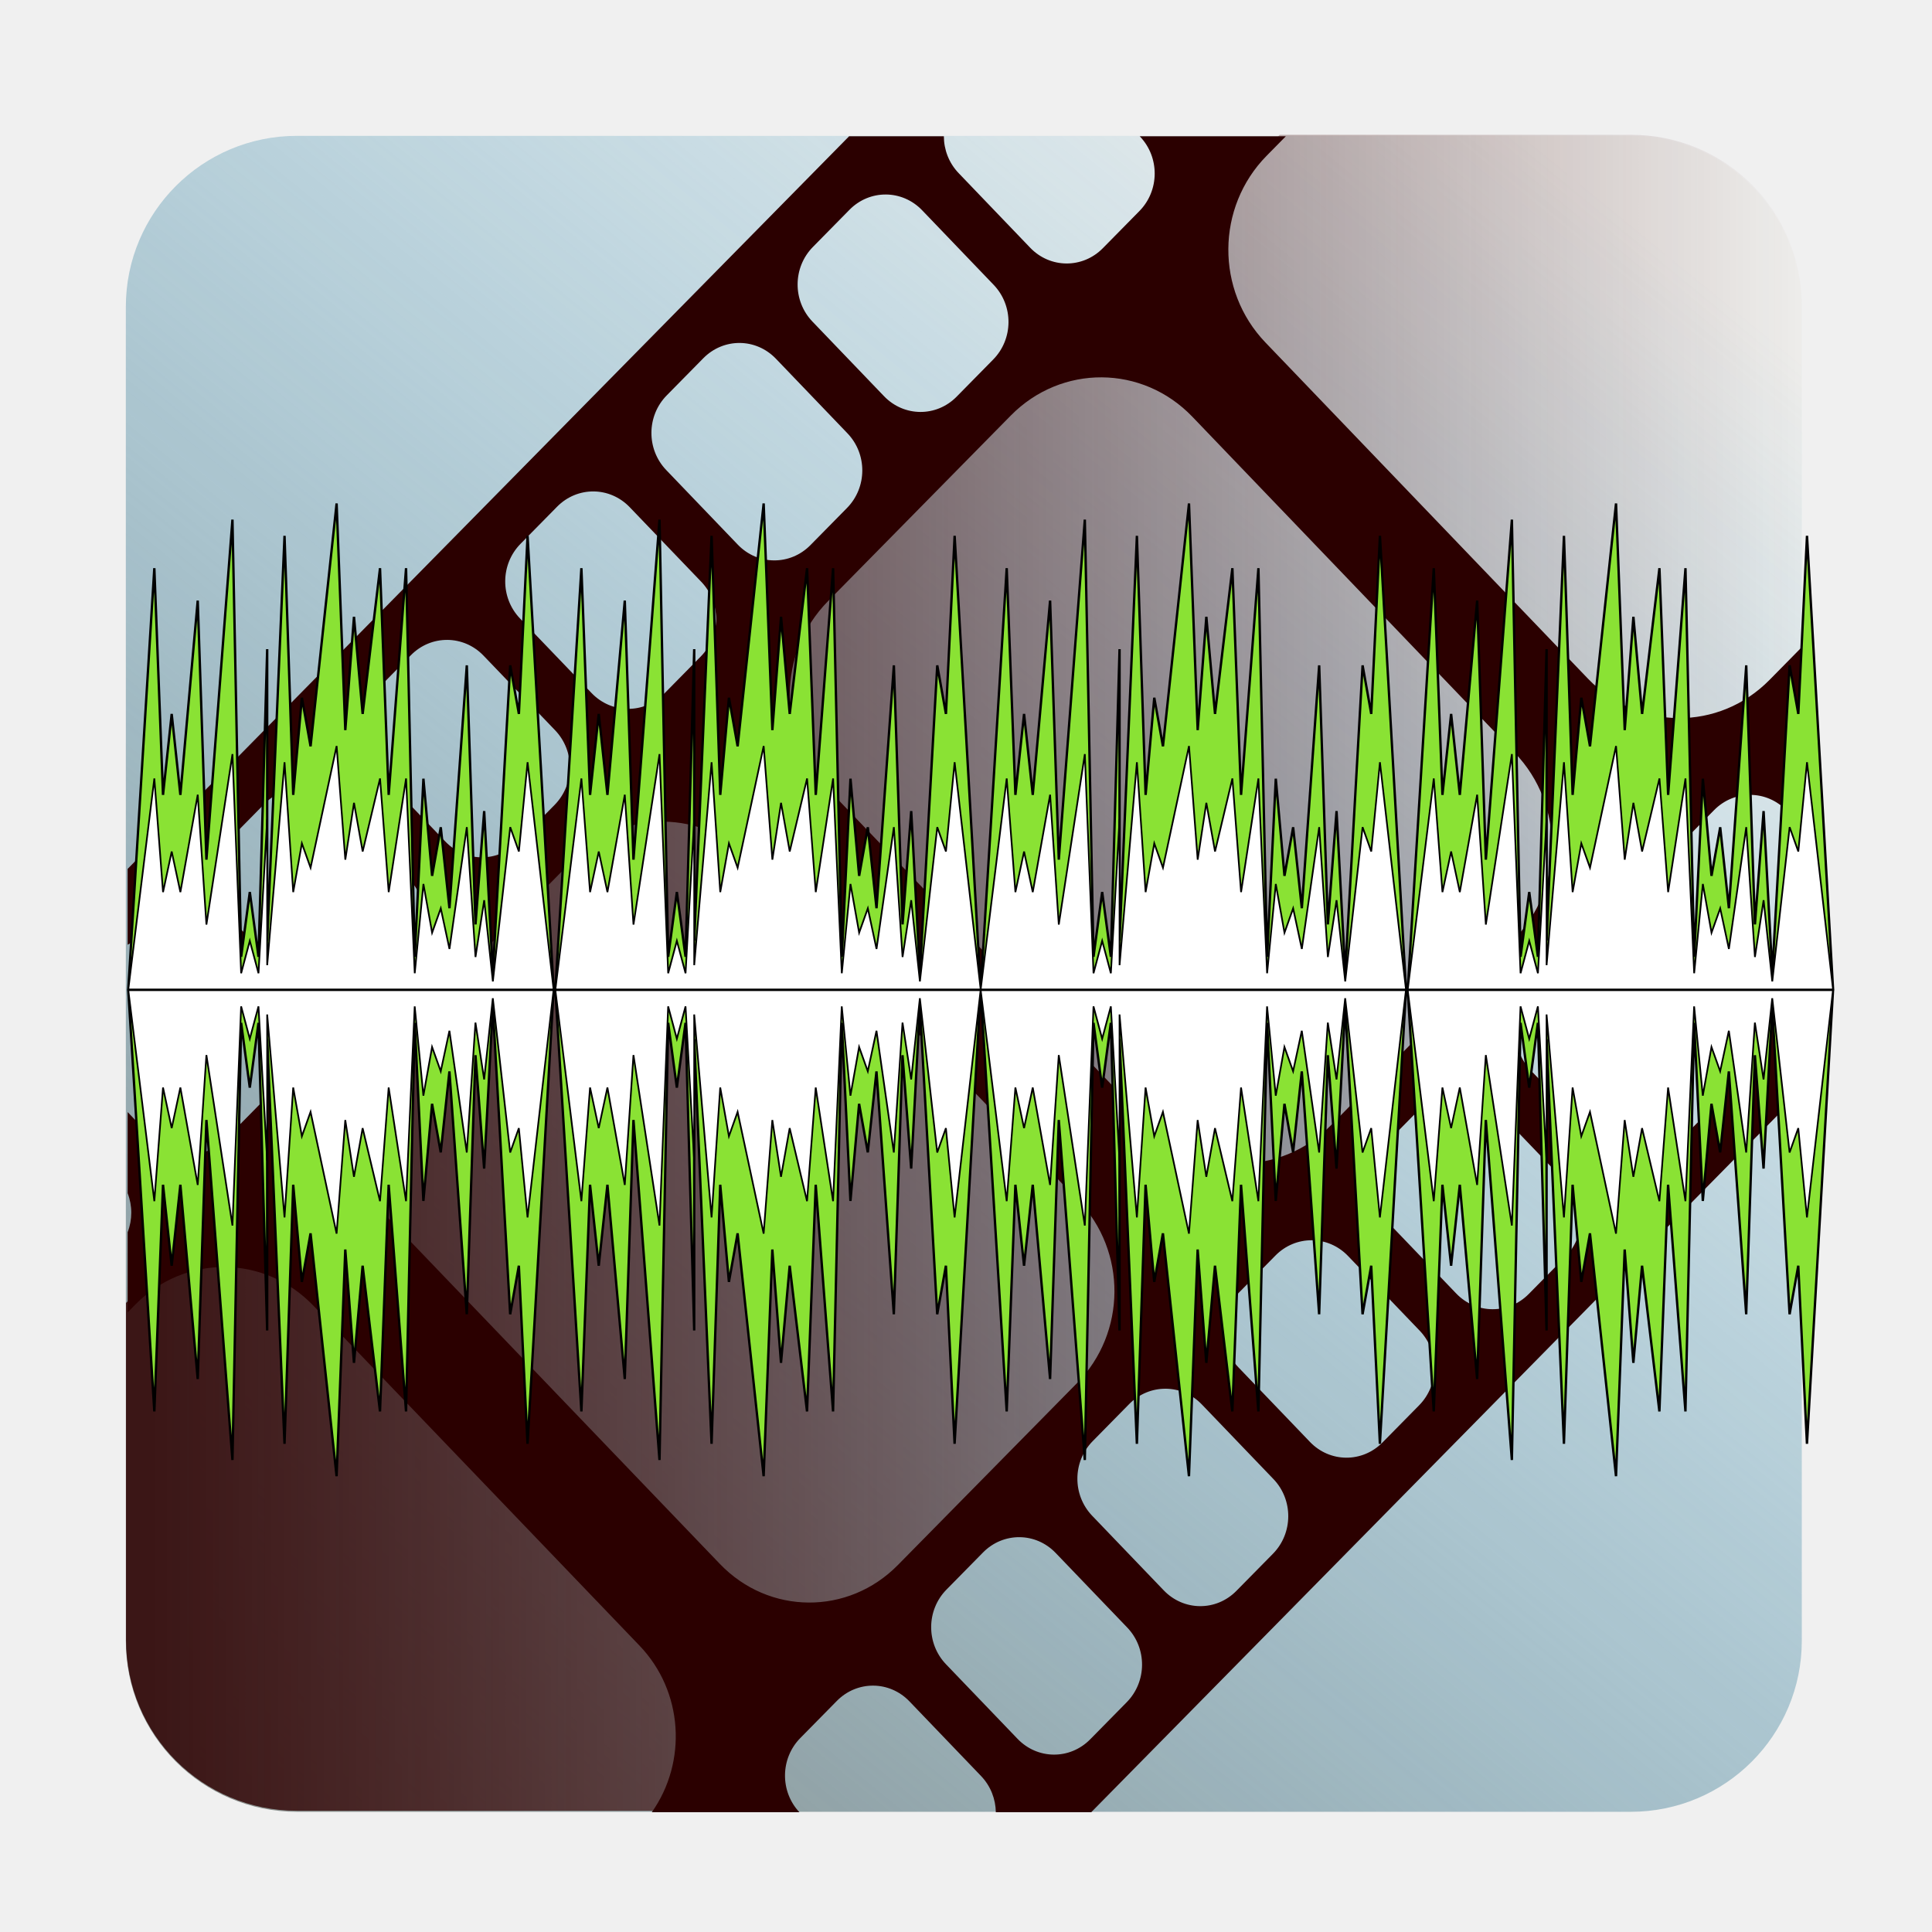
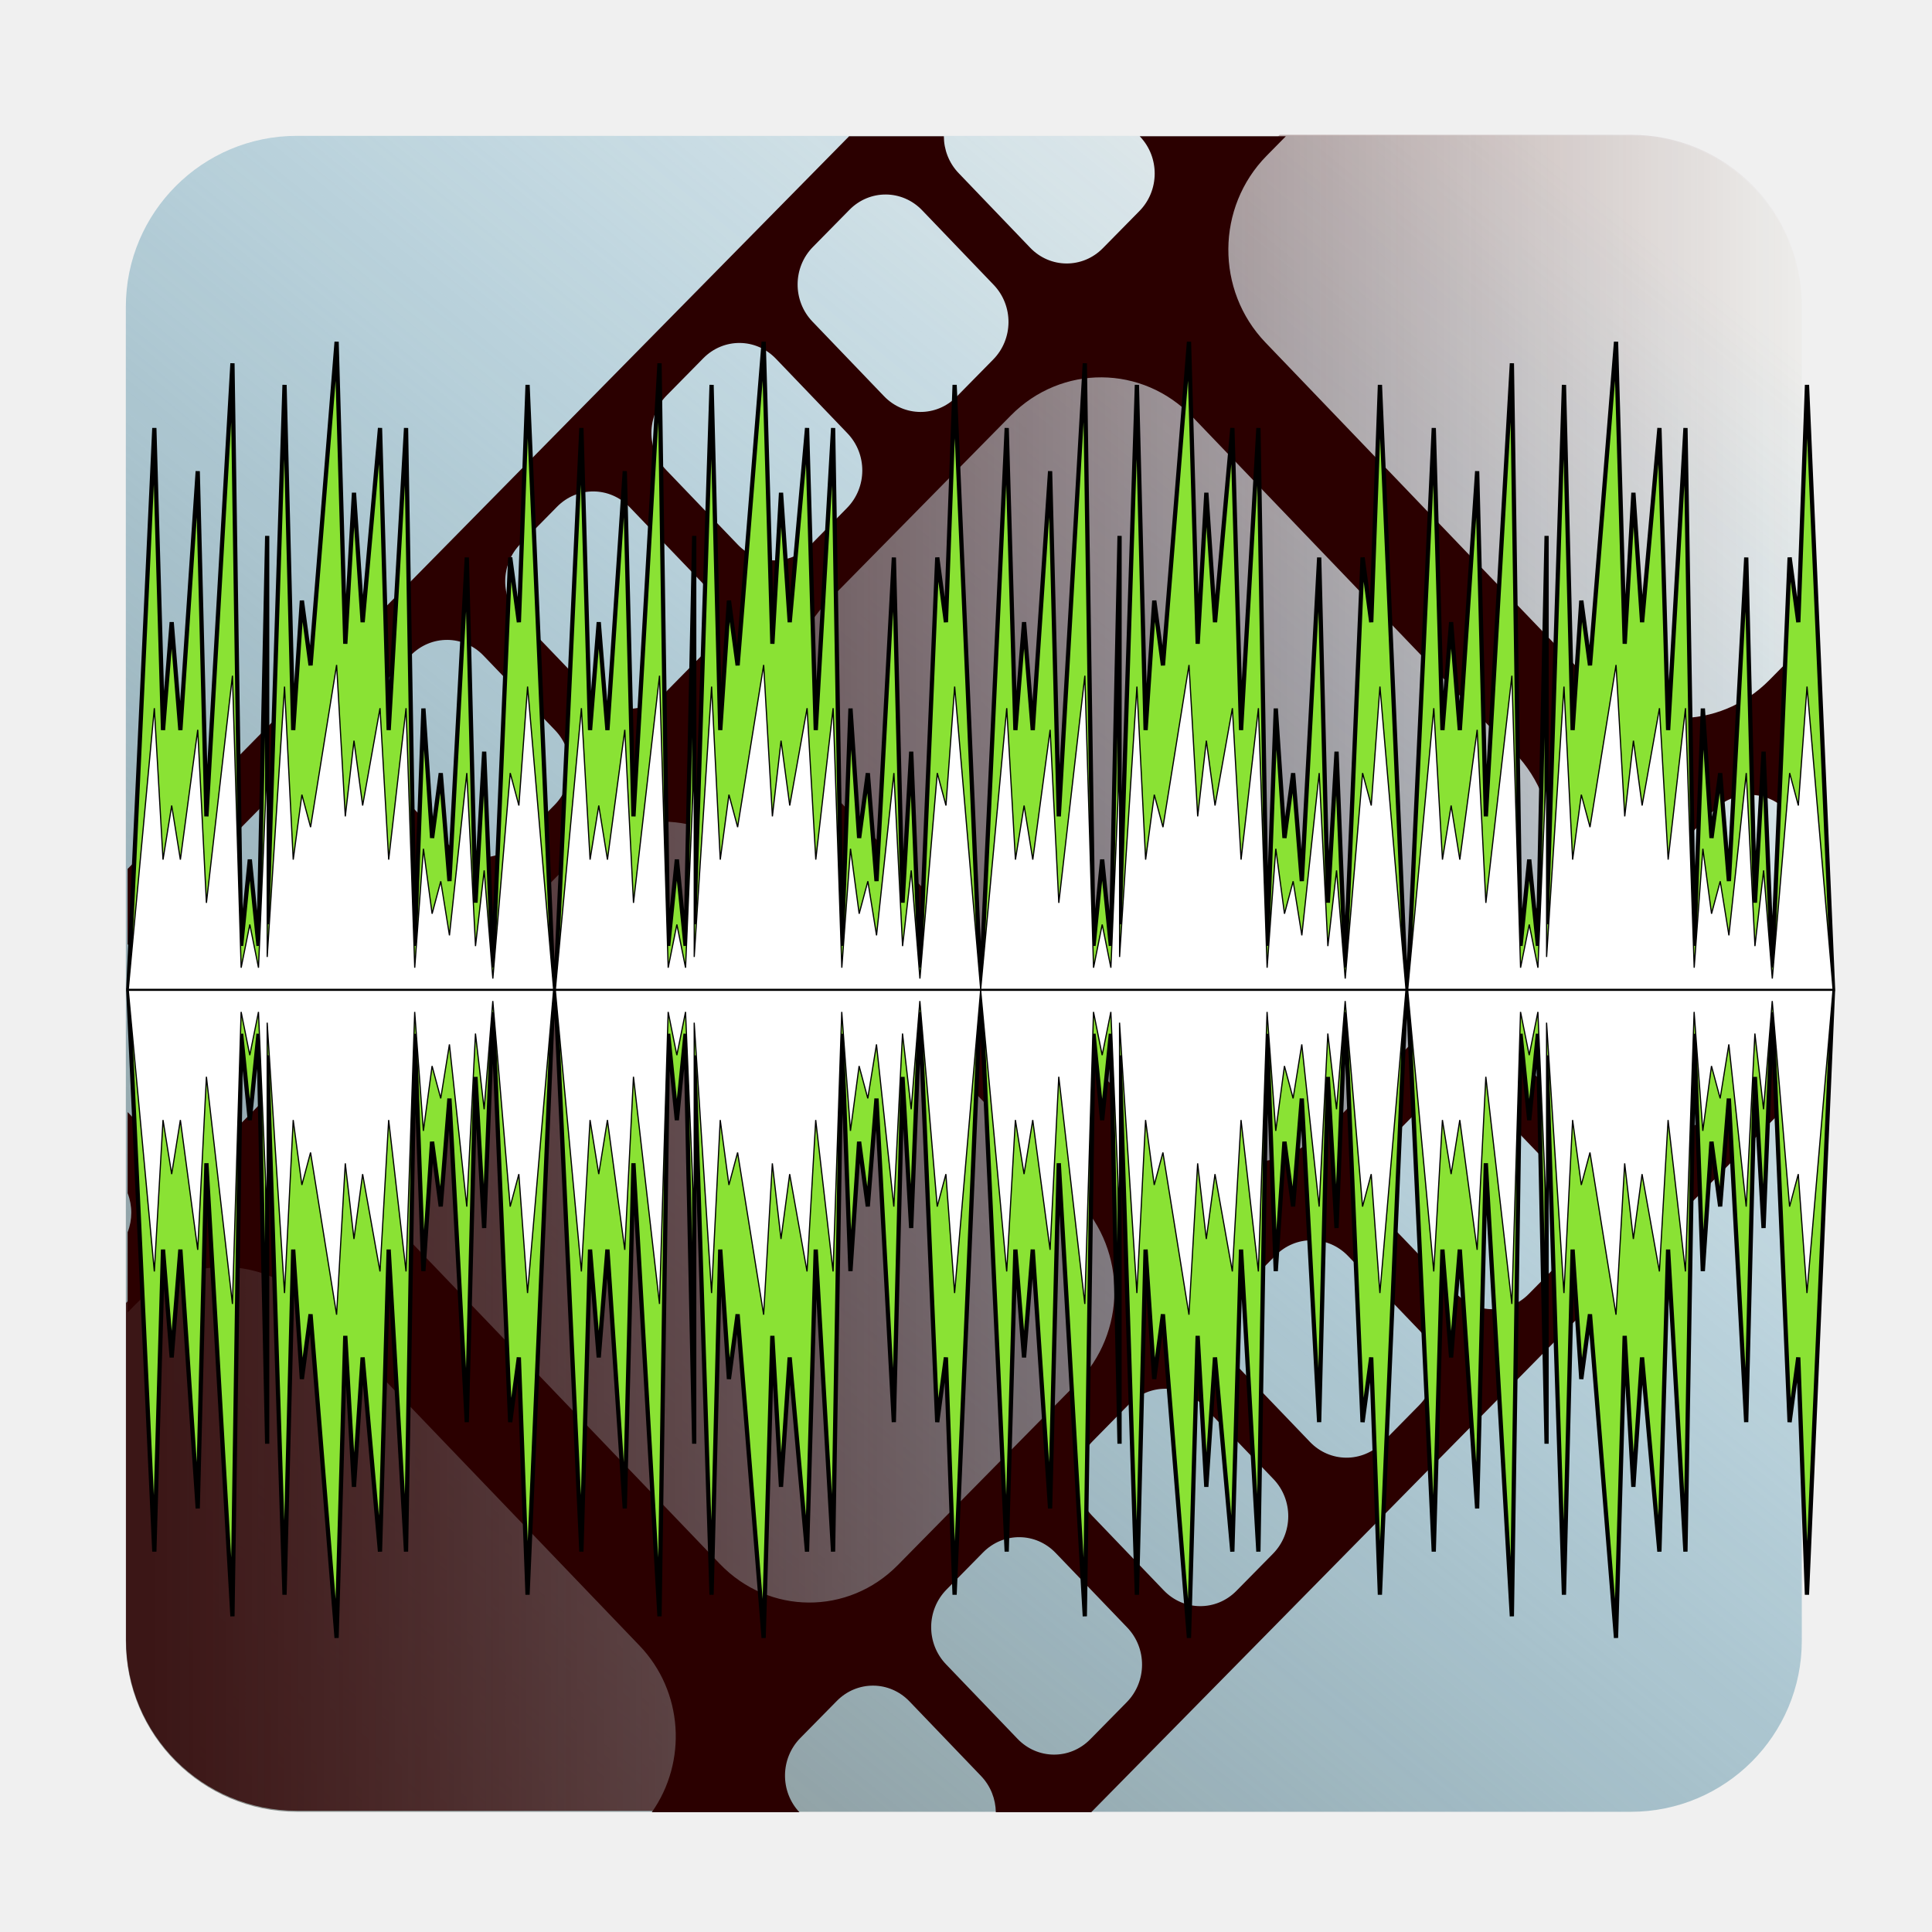
<svg xmlns="http://www.w3.org/2000/svg" xmlns:ns1="http://www.openswatchbook.org/uri/2009/osb" xmlns:xlink="http://www.w3.org/1999/xlink" width="256px" height="256px" viewBox="0 0 256 256" version="1.1" id="SVGRoot" enable-background="new">
  <defs id="defs4485">
    <linearGradient id="linearGradient4619">
      <stop style="stop-color:#3b1616;stop-opacity:1" offset="0" id="stop4615" />
      <stop style="stop-color:#501616;stop-opacity:0;" offset="1" id="stop4617" />
    </linearGradient>
    <linearGradient id="linearGradient4752">
      <stop style="stop-color:#888a85;stop-opacity:1;" offset="0" id="stop4748" />
      <stop style="stop-color:#48aee0;stop-opacity:0" offset="1" id="stop4750" />
    </linearGradient>
    <pattern id="Strips1_1" patternTransform="translate(0,0) scale(10,10)" height="1" width="2" patternUnits="userSpaceOnUse">
      <rect id="rect5447" height="2" width="1" y="-0.5" x="0" style="fill:black;stroke:none" />
    </pattern>
    <linearGradient id="linearGradient4727" ns1:paint="solid">
      <stop style="stop-color:#ce5c00;stop-opacity:1;" offset="0" id="stop4725" />
    </linearGradient>
    <pattern patternUnits="userSpaceOnUse" width="55" height="90" patternTransform="translate(-60,50.5)" id="pattern6214">
      <g style="fill:url(#Strips1_1);fill-opacity:1" transform="translate(-15,-28.5)" id="g4691">
        <rect style="opacity:0.815;fill:url(#Strips1_1);fill-opacity:1;stroke:none;stroke-width:4.527;stroke-linecap:round;stroke-linejoin:bevel;stroke-miterlimit:17.6;stroke-dasharray:none;stroke-dashoffset:0;stroke-opacity:1;paint-order:stroke fill markers" id="rect4683" width="30" height="30" x="40" y="59" ry="7.9" />
        <path style="opacity:0.815;fill:url(#Strips1_1);fill-opacity:1;stroke:none;stroke-width:8.601;stroke-linecap:round;stroke-linejoin:bevel;stroke-miterlimit:17.6;stroke-dasharray:none;stroke-dashoffset:0;stroke-opacity:1;paint-order:stroke fill markers" d="m 15,28.5 v 90 l 45,-45 z" id="path4687" />
      </g>
    </pattern>
    <linearGradient xlink:href="#linearGradient4752" id="linearGradient4754" x1="11.826" y1="245.717" x2="203.938" y2="10.904" gradientUnits="userSpaceOnUse" gradientTransform="matrix(0.954257,0,0,0.954257,5.390281,5.594659)" />
    <linearGradient xlink:href="#linearGradient4619" id="linearGradient4621" x1="-254" y1="137" x2="-34" y2="137" gradientUnits="userSpaceOnUse" gradientTransform="translate(274,-6)" />
  </defs>
  <g id="layer3" style="display:inline">
    <rect style="display:inline;opacity:1;fill:#eeeeec;fill-opacity:1;stroke:none;stroke-width:2.404;stroke-linecap:round;stroke-linejoin:bevel;stroke-miterlimit:17.6;stroke-dasharray:none;stroke-dashoffset:0;stroke-opacity:0.976;paint-order:stroke fill markers" id="rect4568-3" width="222.072" height="222.072" x="16.675" y="18" ry="22.66" />
  </g>
  <g style="display:inline" id="g4738">
    <rect ry="22.66" y="18" x="16.675" height="222.072" width="222.072" id="rect4736" style="display:inline;opacity:1;fill:url(#linearGradient4754);fill-opacity:1;stroke:none;stroke-width:7.004;stroke-linecap:round;stroke-linejoin:bevel;stroke-miterlimit:17.6;stroke-dasharray:none;stroke-dashoffset:0;stroke-opacity:0.976;paint-order:stroke fill markers" />
    <path style="display:inline;opacity:1;fill:url(#linearGradient4621);fill-opacity:1;stroke:none;stroke-width:7.004;stroke-linecap:round;stroke-linejoin:bevel;stroke-miterlimit:17.6;stroke-dasharray:none;stroke-dashoffset:0;stroke-opacity:0.976;paint-order:stroke fill markers" d="M 169.569,17.862 16.696,172.649 v 44.625 c 0,12.554 10.106,22.66 22.66,22.66 H 87.194 L 238.768,86.462 V 40.522 c 0,-12.554 -10.106,-22.66 -22.66,-22.66 z" id="rect85" />
  </g>
  <g id="layer2" style="display:inline">
    <path style="display:inline;opacity:1;fill:#2b0000;fill-opacity:1;stroke:none;stroke-width:1.352" d="M 112.512,18.055 16.912,115.133 v 10.053 c 1.106,-0.706 2.359,-1.061 3.613,-1.053 v 0.002 c 1.739,0.01 3.475,0.71 4.799,2.09 l 9.477,9.879 c 2.648,2.76 2.621,7.176 -0.062,9.9 l -4.844,4.918 c -2.683,2.725 -6.975,2.696 -9.623,-0.065 l -3.359,-3.502 v 10.748 c 0.645,1.66 0.642,3.516 0,5.174 v 10.621 l 1.033,-1.049 c 6.574,-6.675 17.09,-6.606 23.578,0.158 l 43.209,45.041 c 5.825,6.072 6.346,15.402 1.639,22.078 h 19.547 c -2.581,-2.765 -2.533,-7.126 0.127,-9.828 l 4.844,-4.92 c 1.342,-1.362 3.085,-2.035 4.824,-2.023 1.739,0.01 3.473,0.71 4.797,2.09 l 9.479,9.881 c 1.284,1.339 1.935,3.066 1.963,4.801 h 12.641 l 94.393,-95.854 v -10.611 c -2.448,0.974 -5.324,0.434 -7.291,-1.617 l -9.479,-9.881 c -2.648,-2.76 -2.619,-7.176 0.064,-9.9 l 4.842,-4.916 c 1.342,-1.362 3.087,-2.035 4.826,-2.023 1.739,0.01 3.471,0.71 4.795,2.09 l 2.242,2.336 V 85.506 l -4.516,4.586 C 227.761,96.903 217.035,96.829 210.414,89.928 L 167.682,45.387 c -6.621,-6.901 -6.551,-17.938 0.156,-24.75 l 2.543,-2.582 h -19.363 l 0.016,0.016 c 2.648,2.76 2.623,7.174 -0.06,9.898 l -4.842,4.918 c -2.683,2.725 -6.979,2.698 -9.627,-0.062 l -9.477,-9.881 c -1.306,-1.361 -1.956,-3.124 -1.963,-4.889 z m 4.875,7.717 c 1.739,0.011 3.477,0.711 4.801,2.09 l 9.475,9.879 c 2.648,2.76 2.62,7.176 -0.062,9.9 l -4.842,4.92 c -2.683,2.725 -6.975,2.694 -9.623,-0.066 l -9.479,-9.879 c -2.648,-2.76 -2.623,-7.174 0.061,-9.898 l 4.844,-4.922 c 1.342,-1.362 3.086,-2.035 4.826,-2.023 z M 98.014,45.443 c 1.739,0.012 3.475,0.71 4.799,2.09 l 9.477,9.881 c 2.648,2.76 2.623,7.174 -0.06,9.898 l -4.842,4.918 c -2.683,2.725 -6.979,2.697 -9.627,-0.062 l -9.477,-9.879 c -2.648,-2.76 -2.618,-7.178 0.065,-9.902 L 93.192,47.469 c 1.342,-1.362 3.083,-2.037 4.822,-2.025 z M 146,50 c 4.349,0.029 8.686,1.772 11.996,5.223 l 42.729,44.543 c 6.621,6.901 6.551,17.939 -0.156,24.75 l -24.215,24.592 c -6.708,6.811 -17.438,6.739 -24.059,-0.162 l -42.729,-44.543 c -6.621,-6.901 -6.551,-17.939 0.156,-24.75 L 133.936,55.061 C 137.289,51.655 141.651,49.971 146,50 Z M 78.641,65.117 c 1.739,0.011 3.477,0.71 4.801,2.09 l 9.477,9.881 c 2.648,2.76 2.62,7.174 -0.062,9.898 l -4.842,4.918 c -2.683,2.725 -6.975,2.694 -9.623,-0.066 l -9.479,-9.877 c -2.648,-2.76 -2.623,-7.178 0.061,-9.902 l 4.844,-4.918 c 1.342,-1.362 3.085,-2.035 4.824,-2.023 z m -19.371,19.672 c 1.74,0.01 3.477,0.708 4.801,2.088 l 9.477,9.879 c 2.648,2.76 2.618,7.18 -0.065,9.904 l -4.844,4.916 c -2.683,2.725 -6.975,2.696 -9.623,-0.064 l -9.477,-9.881 c -2.648,-2.761 -2.619,-7.174 0.065,-9.898 l 4.844,-4.918 c 1.342,-1.362 3.083,-2.037 4.822,-2.025 z M 39.896,104.459 c 1.739,0.01 3.477,0.712 4.801,2.092 l 9.477,9.879 c 2.648,2.76 2.621,7.174 -0.062,9.898 l -4.846,4.922 c -2.683,2.725 -6.975,2.694 -9.623,-0.066 l -9.477,-9.879 c -2.648,-2.76 -2.619,-7.176 0.065,-9.9 l 4.842,-4.92 c 1.342,-1.362 3.085,-2.035 4.824,-2.023 z m 47.984,4.412 c 4.262,0.028 8.514,1.737 11.758,5.119 l 43.211,45.041 c 6.488,6.763 6.418,17.581 -0.154,24.256 l -23.732,24.098 c -6.574,6.675 -17.088,6.608 -23.576,-0.156 L 52.176,162.188 c -6.488,-6.763 -6.419,-17.584 0.154,-24.26 l 23.73,-24.096 c 3.287,-3.338 7.559,-4.989 11.82,-4.961 z m 124.695,16.125 c 1.739,0.01 3.475,0.711 4.799,2.09 l 9.477,9.875 c 2.648,2.76 2.618,7.18 -0.064,9.904 l -4.844,4.918 c -2.683,2.725 -6.973,2.694 -9.621,-0.066 l -9.479,-9.879 c -2.648,-2.76 -2.619,-7.176 0.064,-9.9 l 4.842,-4.918 c 1.342,-1.362 3.086,-2.035 4.826,-2.023 z m -19.375,19.668 h 0.004 c 1.739,0.011 3.473,0.71 4.797,2.09 h 0.004 l 9.48,9.881 c 2.648,2.761 2.619,7.176 -0.064,9.9 l -4.844,4.916 c -2.683,2.725 -6.975,2.701 -9.623,-0.06 l -9.479,-9.881 c -2.648,-2.76 -2.617,-7.176 0.065,-9.9 l 4.842,-4.922 c 1.341,-1.361 3.08,-2.034 4.818,-2.023 z m -19.371,19.674 c 1.739,0.01 3.473,0.71 4.797,2.09 l 9.479,9.881 c 2.648,2.76 2.62,7.174 -0.062,9.898 l -4.844,4.918 c -2.683,2.725 -6.973,2.698 -9.621,-0.062 l -9.479,-9.881 c -2.648,-2.76 -2.621,-7.176 0.062,-9.9 l 4.842,-4.916 c 1.342,-1.362 3.087,-2.039 4.826,-2.027 z m -19.371,19.674 c 1.74,0.011 3.473,0.709 4.797,2.09 l 9.479,9.877 c 2.648,2.76 2.619,7.178 -0.062,9.902 l -4.844,4.918 c -2.683,2.725 -6.975,2.694 -9.623,-0.066 l -9.479,-9.879 c -2.648,-2.76 -2.618,-7.174 0.065,-9.898 l 4.842,-4.92 c 1.342,-1.362 3.086,-2.035 4.826,-2.023 z m -19.371,19.672 c 1.739,0.01 3.471,0.71 4.795,2.09 l 9.479,9.879 c 2.648,2.76 2.618,7.176 -0.064,9.9 l -4.842,4.918 c -2.683,2.725 -6.975,2.696 -9.623,-0.065 l -9.479,-9.879 c -2.648,-2.76 -2.62,-7.174 0.062,-9.898 l 4.844,-4.922 c 1.342,-1.362 3.089,-2.035 4.828,-2.023 z" id="path78" />
-     <path style="display:inline;fill:#8ae234;stroke:#000000;stroke-width:0.314px;stroke-linecap:butt;stroke-linejoin:miter;stroke-opacity:1" d="M 44.603,66.711 41.152,98.891 40.001,92.452 38.853,105.326 37.702,71 35.403,124.631 V 86.017 L 34.252,126.778 33.101,118.196 31.952,126.778 30.801,68.853 27.351,113.908 26.2,79.582 23.901,105.326 22.75,94.598 21.601,105.326 20.45,75.289 17,131.071 H 73.356 L 69.906,71 68.755,94.598 67.606,88.163 65.304,128.925 64.156,107.473 63.005,122.489 61.854,88.163 59.555,120.343 58.404,109.615 57.256,116.054 56.105,103.18 54.953,126.778 53.805,75.289 51.503,105.326 50.355,75.289 48.053,94.598 46.905,81.728 45.754,96.745 Z m 56.587,0 L 97.74,98.891 96.589,92.452 95.438,105.326 94.289,71 91.987,124.631 V 86.017 l -1.148,40.761 -1.151,-8.582 -1.151,8.582 L 87.389,68.853 83.938,113.908 82.787,79.582 80.488,105.326 79.337,94.598 78.186,105.326 77.038,75.289 73.587,131.071 h 56.356 L 126.493,71 l -1.151,23.598 -1.151,-6.435 -2.299,40.761 -1.151,-21.452 -1.148,15.017 -1.151,-34.326 -2.299,32.18 -1.151,-10.728 -1.151,6.44 -1.148,-12.875 -1.151,23.598 -1.151,-51.49 -2.299,30.038 -1.151,-30.038 -2.299,19.31 -1.151,-12.87 -1.148,15.017 z m 28.754,64.36 h 56.356 L 182.849,71 l -1.151,23.598 -1.148,-6.435 -2.302,40.761 -1.148,-21.452 -1.151,15.017 -1.151,-34.326 -2.299,32.18 -1.151,-10.728 -1.148,6.44 -1.151,-12.875 -1.151,23.598 -1.151,-51.49 -2.299,30.038 -1.151,-30.038 -2.299,19.31 -1.151,-12.87 -1.148,15.017 -1.151,-30.033 -3.45,32.18 -1.151,-6.44 -1.148,12.875 L 150.645,71 148.346,124.631 V 86.017 l -1.151,40.761 -1.151,-8.582 -1.148,8.582 -1.151,-57.925 -3.45,45.054 -1.151,-34.326 -2.299,25.745 -1.151,-10.728 -1.148,10.728 -1.151,-30.038 z M 214.133,66.711 210.683,98.891 209.532,92.452 208.381,105.326 207.233,71 204.931,124.631 V 86.017 l -1.148,40.761 -1.151,-8.582 -1.151,8.582 -1.148,-57.925 -3.45,45.054 -1.151,-34.326 -2.299,25.745 -1.151,-10.728 -1.151,10.728 -1.148,-30.038 -3.45,55.783 h 56.356 L 239.437,71 l -1.151,23.598 -1.151,-6.435 -2.299,40.761 -1.151,-21.452 -1.148,15.017 -1.151,-34.326 -2.299,32.18 -1.151,-10.728 -1.151,6.44 -1.148,-12.875 -1.151,23.598 -1.151,-51.49 -2.299,30.038 -1.151,-30.038 -2.299,19.31 -1.151,-12.87 -1.151,15.017 z M 17,131.24 l 3.45,55.783 1.151,-30.038 1.148,10.728 1.151,-10.728 2.299,25.745 1.151,-34.326 3.45,45.054 1.151,-57.925 1.148,8.582 1.151,-8.582 1.151,40.761 v -38.615 l 2.299,53.631 1.151,-34.326 1.148,12.875 1.151,-6.435 3.45,32.18 1.151,-30.038 1.151,15.017 1.148,-12.87 2.302,19.31 1.148,-30.038 2.302,30.038 1.148,-51.49 1.151,23.598 1.151,-12.87 1.148,6.435 1.151,-10.728 2.299,32.18 1.151,-34.326 1.151,15.021 1.148,-21.456 2.302,40.761 1.148,-6.435 1.151,23.598 3.45,-60.071 z m 56.587,0 3.45,55.783 1.148,-30.038 1.151,10.728 1.151,-10.728 2.299,25.745 1.151,-34.326 3.45,45.054 1.148,-57.925 1.151,8.582 1.151,-8.582 1.148,40.761 v -38.615 l 2.302,53.631 1.148,-34.326 1.151,12.875 1.151,-6.435 3.45,32.18 1.151,-30.038 1.148,15.017 1.151,-12.87 2.299,19.31 1.151,-30.038 2.299,30.038 1.151,-51.49 1.151,23.598 1.148,-12.87 1.151,6.435 1.151,-10.728 2.299,32.18 1.151,-34.326 1.148,15.021 1.151,-21.456 2.299,40.761 1.151,-6.435 1.151,23.598 3.45,-60.071 z m 56.356,0 3.45,55.783 1.151,-30.038 1.148,10.728 1.151,-10.728 2.299,25.745 1.151,-34.326 3.45,45.054 1.151,-57.925 1.148,8.582 1.151,-8.582 1.151,40.761 v -38.615 l 2.299,53.631 1.151,-34.326 1.148,12.875 1.151,-6.435 3.45,32.18 1.151,-30.038 1.148,15.017 1.151,-12.87 2.299,19.31 1.151,-30.038 2.299,30.038 1.151,-51.49 1.151,23.598 1.151,-12.87 1.148,6.435 1.151,-10.728 2.299,32.18 1.151,-34.326 1.151,15.021 1.148,-21.456 2.302,40.761 1.148,-6.435 1.151,23.598 3.45,-60.071 z m 56.587,0 3.45,55.783 1.148,-30.038 1.151,10.728 1.151,-10.728 2.299,25.745 1.151,-34.326 3.45,45.054 1.148,-57.925 1.151,8.582 1.151,-8.582 1.148,40.761 v -38.615 l 2.302,53.631 1.148,-34.326 1.151,12.875 1.151,-6.435 3.45,32.18 1.148,-30.038 1.151,15.017 1.151,-12.87 2.299,19.31 1.151,-30.038 2.299,30.038 1.151,-51.49 1.151,23.598 1.148,-12.87 1.151,6.435 1.151,-10.728 2.299,32.18 1.151,-34.326 1.148,15.021 1.151,-21.456 2.299,40.761 1.151,-6.435 1.151,23.598 3.45,-60.071 z" id="path895" />
-     <path style="display:inline;opacity:1;fill:#ffffff;stroke:#000000;stroke-width:0.222px;stroke-linecap:butt;stroke-linejoin:miter;stroke-opacity:1" d="M 44.603,98.85 41.152,114.98 40.001,111.75 38.853,118.21 37.702,101 35.403,127.891 v -19.36 l -1.151,20.43 -1.151,-4.3 -1.148,4.3 -1.151,-29.04 -3.45,22.59 -1.151,-17.21 -2.299,12.91 -1.151,-5.38 -1.148,5.38 L 20.45,103.15 17,131.11 H 73.356 L 69.906,101 l -1.151,11.83 -1.148,-3.23 -2.302,20.44 -1.148,-10.76 -1.151,7.53 -1.151,-17.21 -2.299,16.14 -1.151,-5.38 -1.148,3.23 -1.151,-6.46 -1.151,11.83 -1.148,-25.81 -2.302,15.06 -1.148,-15.06 -2.302,9.68 -1.148,-6.45 -1.151,7.53 z m 56.587,0 -3.45,16.13 -1.151,-3.23 -1.151,6.46 L 94.289,101 91.987,127.891 v -19.36 l -1.148,20.43 -1.151,-4.3 -1.151,4.3 -1.148,-29.04 -3.45,22.59 -1.151,-17.21 -2.299,12.91 -1.151,-5.38 -1.151,5.38 -1.148,-15.06 -3.45,27.96 h 56.356 L 126.493,101 l -1.151,11.83 -1.151,-3.23 -2.299,20.44 -1.151,-10.76 -1.148,7.53 -1.151,-17.21 -2.299,16.14 -1.151,-5.38 -1.151,3.23 -1.148,-6.46 -1.151,11.83 -1.151,-25.81 -2.299,15.06 -1.151,-15.06 -2.299,9.68 -1.151,-6.45 -1.148,7.53 z m 28.754,32.26 h 56.356 L 182.849,101 l -1.151,11.83 -1.148,-3.23 -2.302,20.44 -1.148,-10.76 -1.151,7.53 -1.151,-17.21 -2.299,16.14 -1.151,-5.38 -1.148,3.23 -1.151,-6.46 -1.151,11.83 -1.151,-25.81 -2.299,15.06 -1.151,-15.06 -2.299,9.68 -1.151,-6.45 -1.148,7.53 -1.151,-15.06 -3.45,16.13 -1.151,-3.23 -1.148,6.46 L 150.645,101 148.346,127.891 v -19.36 l -1.151,20.43 -1.151,-4.3 -1.148,4.3 -1.151,-29.04 -3.45,22.59 -1.151,-17.21 -2.299,12.91 -1.151,-5.38 -1.148,5.38 -1.151,-15.06 z m 84.19,-32.26 -3.45,16.13 -1.151,-3.23 -1.151,6.46 L 207.233,101 l -2.302,26.89 v -19.36 l -1.148,20.43 -1.151,-4.3 -1.151,4.3 -1.148,-29.04 -3.45,22.59 -1.151,-17.21 -2.299,12.91 -1.151,-5.38 -1.151,5.38 -1.148,-15.06 -3.45,27.96 h 56.356 L 239.437,101 l -1.151,11.83 -1.151,-3.23 -2.299,20.44 -1.151,-10.76 -1.148,7.53 -1.151,-17.21 -2.299,16.14 -1.151,-5.38 -1.151,3.23 -1.148,-6.46 -1.151,11.83 -1.151,-25.81 -2.299,15.06 -1.151,-15.06 -2.299,9.68 -1.151,-6.45 -1.151,7.53 z M 17,131.203 l 3.45,27.96 1.151,-15.06 1.148,5.38 1.151,-5.38 2.299,12.91 1.151,-17.21 3.45,22.59 1.151,-29.04 1.148,4.3 1.151,-4.3 1.151,20.43 v -19.36 l 2.299,26.89 1.151,-17.21 1.148,6.46 1.151,-3.23 3.45,16.13 1.151,-15.05 1.151,7.52 1.148,-6.45 2.302,9.68 1.148,-15.06 2.302,15.06 1.148,-25.81 1.151,11.83 1.151,-6.45 1.148,3.22 1.151,-5.37 2.299,16.13 1.151,-17.21 1.151,7.53 1.148,-10.76 2.302,20.44 1.148,-3.23 1.151,11.83 3.45,-30.11 z m 56.587,0 3.45,27.96 1.148,-15.06 1.151,5.38 1.151,-5.38 2.299,12.91 1.151,-17.21 3.45,22.59 1.148,-29.04 1.151,4.3 1.151,-4.3 1.148,20.43 v -19.36 l 2.302,26.89 1.148,-17.21 1.151,6.46 1.151,-3.23 3.45,16.13 1.151,-15.05 1.148,7.52 1.151,-6.45 2.299,9.68 1.151,-15.06 2.299,15.06 1.151,-25.81 1.151,11.83 1.148,-6.45 1.151,3.22 1.151,-5.37 2.299,16.13 1.151,-17.21 1.148,7.53 1.151,-10.76 2.299,20.44 1.151,-3.23 1.151,11.83 3.45,-30.11 z m 56.356,0 3.45,27.96 1.151,-15.06 1.148,5.38 1.151,-5.38 2.299,12.91 1.151,-17.21 3.45,22.59 1.151,-29.04 1.148,4.3 1.151,-4.3 1.151,20.43 v -19.36 l 2.299,26.89 1.151,-17.21 1.148,6.46 1.151,-3.23 3.45,16.13 1.151,-15.05 1.148,7.52 1.151,-6.45 2.299,9.68 1.151,-15.06 2.299,15.06 1.151,-25.81 1.151,11.83 1.151,-6.45 1.148,3.22 1.151,-5.37 2.299,16.13 1.151,-17.21 1.151,7.53 1.148,-10.76 2.302,20.44 1.148,-3.23 1.151,11.83 3.45,-30.11 z m 56.587,0 3.45,27.96 1.148,-15.06 1.151,5.38 1.151,-5.38 2.299,12.91 1.151,-17.21 3.45,22.59 1.148,-29.04 1.151,4.3 1.151,-4.3 1.148,20.43 v -19.36 l 2.302,26.89 1.148,-17.21 1.151,6.46 1.151,-3.23 3.45,16.13 1.148,-15.05 1.151,7.52 1.151,-6.45 2.299,9.68 1.151,-15.06 2.299,15.06 1.151,-25.81 1.151,11.83 1.148,-6.45 1.151,3.22 1.151,-5.37 2.299,16.13 1.151,-17.21 1.148,7.53 1.151,-10.76 2.299,20.44 1.151,-3.23 1.151,11.83 3.45,-30.11 z" id="path911" />
+     <path style="display:inline;fill:#8ae234;stroke:#000000;stroke-width:0.563;stroke-linecap:butt;stroke-linejoin:miter;stroke-opacity:1;stroke-miterlimit:4;stroke-dasharray:none" d="M 44.603,45.286 41.152,88.164 40.001,79.583 38.853,96.738 37.702,51 35.403,122.462 V 71.009 L 34.252,125.322 33.101,113.887 31.952,125.322 30.801,48.14 27.351,108.173 26.2,62.435 23.901,96.738 22.75,82.444 21.601,96.738 20.45,56.714 17,131.042 H 73.356 L 69.906,51 68.755,82.444 67.606,73.869 65.304,128.182 64.156,99.599 63.005,119.608 61.854,73.869 59.555,116.747 58.404,102.453 57.256,111.033 56.105,93.878 54.953,125.322 53.805,56.714 51.503,96.738 50.355,56.714 48.053,82.444 46.905,65.295 45.754,85.304 Z m 56.587,0 -3.45,42.878 -1.151,-8.581 -1.151,17.155 L 94.289,51 91.987,122.462 V 71.009 L 90.839,125.322 89.688,113.887 88.537,125.322 87.389,48.14 83.938,108.173 82.787,62.435 80.488,96.738 79.337,82.444 78.186,96.738 77.038,56.714 73.587,131.042 h 56.356 L 126.493,51 l -1.151,31.444 -1.151,-8.574 -2.299,54.313 -1.151,-28.583 -1.148,20.009 -1.151,-45.738 -2.299,42.878 -1.151,-14.295 -1.151,8.581 -1.148,-17.155 -1.151,31.444 -1.151,-68.608 -2.299,40.024 -1.151,-40.024 -2.299,25.729 -1.151,-17.149 -1.148,20.009 z m 28.754,85.756 h 56.356 L 182.849,51 l -1.151,31.444 -1.148,-8.574 -2.302,54.313 -1.148,-28.583 -1.151,20.009 -1.151,-45.738 -2.299,42.878 -1.151,-14.295 -1.148,8.581 -1.151,-17.155 -1.151,31.444 -1.151,-68.608 -2.299,40.024 -1.151,-40.024 -2.299,25.729 -1.151,-17.149 -1.148,20.009 -1.151,-40.018 -3.45,42.878 -1.151,-8.581 -1.148,17.155 L 150.645,51 148.346,122.462 V 71.009 l -1.151,54.313 -1.151,-11.435 -1.148,11.435 -1.151,-77.182 -3.45,60.033 -1.151,-45.738 -2.299,34.304 -1.151,-14.295 -1.148,14.295 -1.151,-40.024 z M 214.133,45.286 210.683,88.164 209.532,79.583 208.381,96.738 207.233,51 204.931,122.462 V 71.009 l -1.148,54.313 -1.151,-11.435 -1.151,11.435 -1.148,-77.182 -3.45,60.033 -1.151,-45.738 -2.299,34.304 -1.151,-14.295 -1.151,14.295 -1.148,-40.024 -3.45,74.328 h 56.356 L 239.437,51 l -1.151,31.444 -1.151,-8.574 -2.299,54.313 -1.151,-28.583 -1.148,20.009 -1.151,-45.738 -2.299,42.878 -1.151,-14.295 -1.151,8.581 -1.148,-17.155 -1.151,31.444 -1.151,-68.608 -2.299,40.024 -1.151,-40.024 -2.299,25.729 -1.151,-17.149 -1.151,20.009 z M 17,131.267 l 3.45,74.328 1.151,-40.024 1.148,14.295 1.151,-14.295 2.299,34.304 1.151,-45.738 3.45,60.033 1.151,-77.182 1.148,11.435 1.151,-11.435 1.151,54.313 V 139.848 l 2.299,71.462 1.151,-45.738 1.148,17.155 1.151,-8.574 3.45,42.878 1.151,-40.024 1.151,20.009 1.148,-17.149 2.302,25.729 1.148,-40.024 2.302,40.024 1.148,-68.608 1.151,31.444 1.151,-17.149 1.148,8.574 1.151,-14.295 2.299,42.878 1.151,-45.738 1.151,20.015 1.148,-28.59 2.302,54.313 1.148,-8.574 1.151,31.444 3.45,-80.042 z m 56.587,0 3.45,74.328 1.148,-40.024 1.151,14.295 1.151,-14.295 2.299,34.304 1.151,-45.738 3.45,60.033 1.148,-77.182 1.151,11.435 1.151,-11.435 1.148,54.313 V 139.848 l 2.302,71.462 1.148,-45.738 1.151,17.155 1.151,-8.574 3.45,42.878 1.151,-40.024 1.148,20.009 1.151,-17.149 2.299,25.729 1.151,-40.024 2.299,40.024 1.151,-68.608 1.151,31.444 1.148,-17.149 1.151,8.574 1.151,-14.295 2.299,42.878 1.151,-45.738 1.148,20.015 1.151,-28.59 2.299,54.313 1.151,-8.574 1.151,31.444 3.45,-80.042 z m 56.356,0 3.45,74.328 1.151,-40.024 1.148,14.295 1.151,-14.295 2.299,34.304 1.151,-45.738 3.45,60.033 1.151,-77.182 1.148,11.435 1.151,-11.435 1.151,54.313 V 139.848 l 2.299,71.462 1.151,-45.738 1.148,17.155 1.151,-8.574 3.45,42.878 1.151,-40.024 1.148,20.009 1.151,-17.149 2.299,25.729 1.151,-40.024 2.299,40.024 1.151,-68.608 1.151,31.444 1.151,-17.149 1.148,8.574 1.151,-14.295 2.299,42.878 1.151,-45.738 1.151,20.015 1.148,-28.59 2.302,54.313 1.148,-8.574 1.151,31.444 3.45,-80.042 z m 56.587,0 3.45,74.328 1.148,-40.024 1.151,14.295 1.151,-14.295 2.299,34.304 1.151,-45.738 3.45,60.033 1.148,-77.182 1.151,11.435 1.151,-11.435 1.148,54.313 V 139.848 l 2.302,71.462 1.148,-45.738 1.151,17.155 1.151,-8.574 3.45,42.878 1.148,-40.024 1.151,20.009 1.151,-17.149 2.299,25.729 1.151,-40.024 2.299,40.024 1.151,-68.608 1.151,31.444 1.148,-17.149 1.151,8.574 1.151,-14.295 2.299,42.878 1.151,-45.738 1.148,20.015 1.151,-28.59 2.299,54.313 1.151,-8.574 1.151,31.444 3.45,-80.042 z" id="path895" />
+     <path style="display:inline;opacity:1;fill:#ffffff;stroke:#000000;stroke-width:0.157;stroke-linecap:butt;stroke-linejoin:miter;stroke-opacity:1;stroke-miterlimit:4;stroke-dasharray:none" d="m 44.603,88.109 -3.45,21.493 -1.151,-4.304 -1.148,8.608 -1.151,-22.932 -2.299,35.83 v -25.797 l -1.151,27.222 -1.151,-5.73 -1.148,5.73 L 30.801,89.535 27.351,119.635 26.2,96.703 23.901,113.906 22.75,106.737 21.601,113.906 20.45,93.839 17,131.095 h 56.356 l -3.45,-40.121 -1.151,15.763 -1.148,-4.304 -2.302,27.236 -1.148,-14.338 -1.151,10.034 -1.151,-22.932 -2.299,21.507 -1.151,-7.169 -1.148,4.304 -1.151,-8.608 -1.151,15.763 L 53.805,93.839 51.503,113.906 50.355,93.839 48.053,106.737 46.905,98.143 45.754,108.176 Z m 56.587,0 -3.45,21.493 -1.151,-4.304 -1.151,8.608 -1.148,-22.932 -2.302,35.83 v -25.797 l -1.148,27.222 -1.151,-5.73 -1.151,5.73 -1.148,-38.695 -3.45,30.101 -1.151,-22.932 -2.299,17.202 -1.151,-7.169 -1.151,7.169 -1.148,-20.067 -3.45,37.256 h 56.356 l -3.45,-40.121 -1.151,15.763 -1.151,-4.304 -2.299,27.236 -1.151,-14.338 -1.148,10.034 -1.151,-22.932 -2.299,21.507 -1.151,-7.169 -1.151,4.304 -1.148,-8.608 -1.151,15.763 -1.151,-34.391 -2.299,20.067 -1.151,-20.067 -2.299,12.898 -1.151,-8.594 -1.148,10.034 z m 28.754,42.986 h 56.356 l -3.45,-40.121 -1.151,15.763 -1.148,-4.304 -2.302,27.236 -1.148,-14.338 -1.151,10.034 -1.151,-22.932 -2.299,21.507 -1.151,-7.169 -1.148,4.304 -1.151,-8.608 -1.151,15.763 -1.151,-34.391 -2.299,20.067 -1.151,-20.067 -2.299,12.898 -1.151,-8.594 -1.148,10.034 -1.151,-20.067 -3.45,21.493 -1.151,-4.304 -1.148,8.608 -1.151,-22.932 -2.299,35.83 v -25.797 l -1.151,27.222 -1.151,-5.73 -1.148,5.73 -1.151,-38.695 -3.45,30.101 -1.151,-22.932 -2.299,17.202 -1.151,-7.169 -1.148,7.169 -1.151,-20.067 z m 84.19,-42.986 -3.45,21.493 -1.151,-4.304 -1.151,8.608 -1.148,-22.932 -2.302,35.83 v -25.797 l -1.148,27.222 -1.151,-5.73 -1.151,5.73 -1.148,-38.695 -3.45,30.101 -1.151,-22.932 -2.299,17.202 -1.151,-7.169 -1.151,7.169 -1.148,-20.067 -3.45,37.256 h 56.356 l -3.45,-40.121 -1.151,15.763 -1.151,-4.304 -2.299,27.236 -1.151,-14.338 -1.148,10.034 -1.151,-22.932 -2.299,21.507 -1.151,-7.169 -1.151,4.304 -1.148,-8.608 -1.151,15.763 -1.151,-34.391 -2.299,20.067 -1.151,-20.067 -2.299,12.898 -1.151,-8.594 -1.151,10.034 z M 17,131.218 l 3.45,37.256 1.151,-20.067 1.148,7.169 1.151,-7.169 2.299,17.203 1.151,-22.932 3.45,30.101 1.151,-38.695 1.148,5.73 1.151,-5.73 1.151,27.222 v -25.797 l 2.299,35.83 1.151,-22.932 1.148,8.608 1.151,-4.304 3.45,21.493 1.151,-20.054 1.151,10.02 1.148,-8.594 2.302,12.898 1.148,-20.067 2.302,20.067 1.148,-34.391 1.151,15.763 1.151,-8.594 1.148,4.29 1.151,-7.155 2.299,21.493 1.151,-22.932 1.151,10.034 1.148,-14.338 2.302,27.236 1.148,-4.304 1.151,15.763 3.45,-40.121 z m 56.587,0 3.45,37.256 1.148,-20.067 1.151,7.169 1.151,-7.169 2.299,17.203 1.151,-22.932 3.45,30.101 1.148,-38.695 1.151,5.73 1.151,-5.73 1.148,27.222 v -25.797 l 2.302,35.83 1.148,-22.932 1.151,8.608 1.151,-4.304 3.45,21.493 1.151,-20.054 1.148,10.02 1.151,-8.594 2.299,12.898 1.151,-20.067 2.299,20.067 1.151,-34.391 1.151,15.763 1.148,-8.594 1.151,4.29 1.151,-7.155 2.299,21.493 1.151,-22.932 1.148,10.034 1.151,-14.338 2.299,27.236 1.151,-4.304 1.151,15.763 3.45,-40.121 z m 56.356,0 3.45,37.256 1.151,-20.067 1.148,7.169 1.151,-7.169 2.299,17.203 1.151,-22.932 3.45,30.101 1.151,-38.695 1.148,5.73 1.151,-5.73 1.151,27.222 v -25.797 l 2.299,35.83 1.151,-22.932 1.148,8.608 1.151,-4.304 3.45,21.493 1.151,-20.054 1.148,10.02 1.151,-8.594 2.299,12.898 1.151,-20.067 2.299,20.067 1.151,-34.391 1.151,15.763 1.151,-8.594 1.148,4.29 1.151,-7.155 2.299,21.493 1.151,-22.932 1.151,10.034 1.148,-14.338 2.302,27.236 1.148,-4.304 1.151,15.763 3.45,-40.121 z m 56.587,0 3.45,37.256 1.148,-20.067 1.151,7.169 1.151,-7.169 2.299,17.203 1.151,-22.932 3.45,30.101 1.148,-38.695 1.151,5.73 1.151,-5.73 1.148,27.222 v -25.797 l 2.302,35.83 1.148,-22.932 1.151,8.608 1.151,-4.304 3.45,21.493 1.148,-20.054 1.151,10.02 1.151,-8.594 2.299,12.898 1.151,-20.067 2.299,20.067 1.151,-34.391 1.151,15.763 1.148,-8.594 1.151,4.29 1.151,-7.155 2.299,21.493 1.151,-22.932 1.148,10.034 1.151,-14.338 2.299,27.236 1.151,-4.304 1.151,15.763 3.45,-40.121 z" id="path911" />
  </g>
  <g id="layer1" style="display:inline;opacity:1" />
  <g id="layer5" style="display:none">
    <path style="color:#000000;font-style:normal;font-variant:normal;font-weight:normal;font-stretch:normal;font-size:medium;line-height:normal;font-family:sans-serif;font-variant-ligatures:normal;font-variant-position:normal;font-variant-caps:normal;font-variant-numeric:normal;font-variant-alternates:normal;font-feature-settings:normal;text-indent:0;text-align:start;text-decoration:none;text-decoration-line:none;text-decoration-style:solid;text-decoration-color:#000000;letter-spacing:normal;word-spacing:normal;text-transform:none;writing-mode:lr-tb;direction:ltr;text-orientation:mixed;dominant-baseline:auto;baseline-shift:baseline;text-anchor:start;white-space:normal;shape-padding:0;clip-rule:nonzero;display:inline;overflow:visible;visibility:visible;opacity:1;isolation:auto;mix-blend-mode:normal;color-interpolation:sRGB;color-interpolation-filters:linearRGB;solid-color:#000000;solid-opacity:1;vector-effect:none;fill:#73d216;fill-opacity:1;fill-rule:nonzero;stroke:#4e9a06;stroke-width:6.262;stroke-linecap:round;stroke-linejoin:round;stroke-miterlimit:4;stroke-dasharray:none;stroke-dashoffset:0;stroke-opacity:1;color-rendering:auto;image-rendering:auto;shape-rendering:auto;text-rendering:auto;enable-background:accumulate" d="M 46.218,49.049 V 50 H 94 L 47.113,96.887 v 58.416 L 152.416,50 h 50.994 L 51.221,206.945 h 53.636 l 99.202,-99.202 v 55.726 l -43.476,43.476 h 44.68 l -1.692,-0.951 h -40.691 l 42.131,-42.131 V 105.447 L 104.463,205.994 H 53.469 L 205.658,49.049 H 152.022 L 48.065,153.007 V 97.281 L 96.296,49.049 Z" id="path4593" />
  </g>
  <g id="layer7" style="display:inline" />
</svg>
